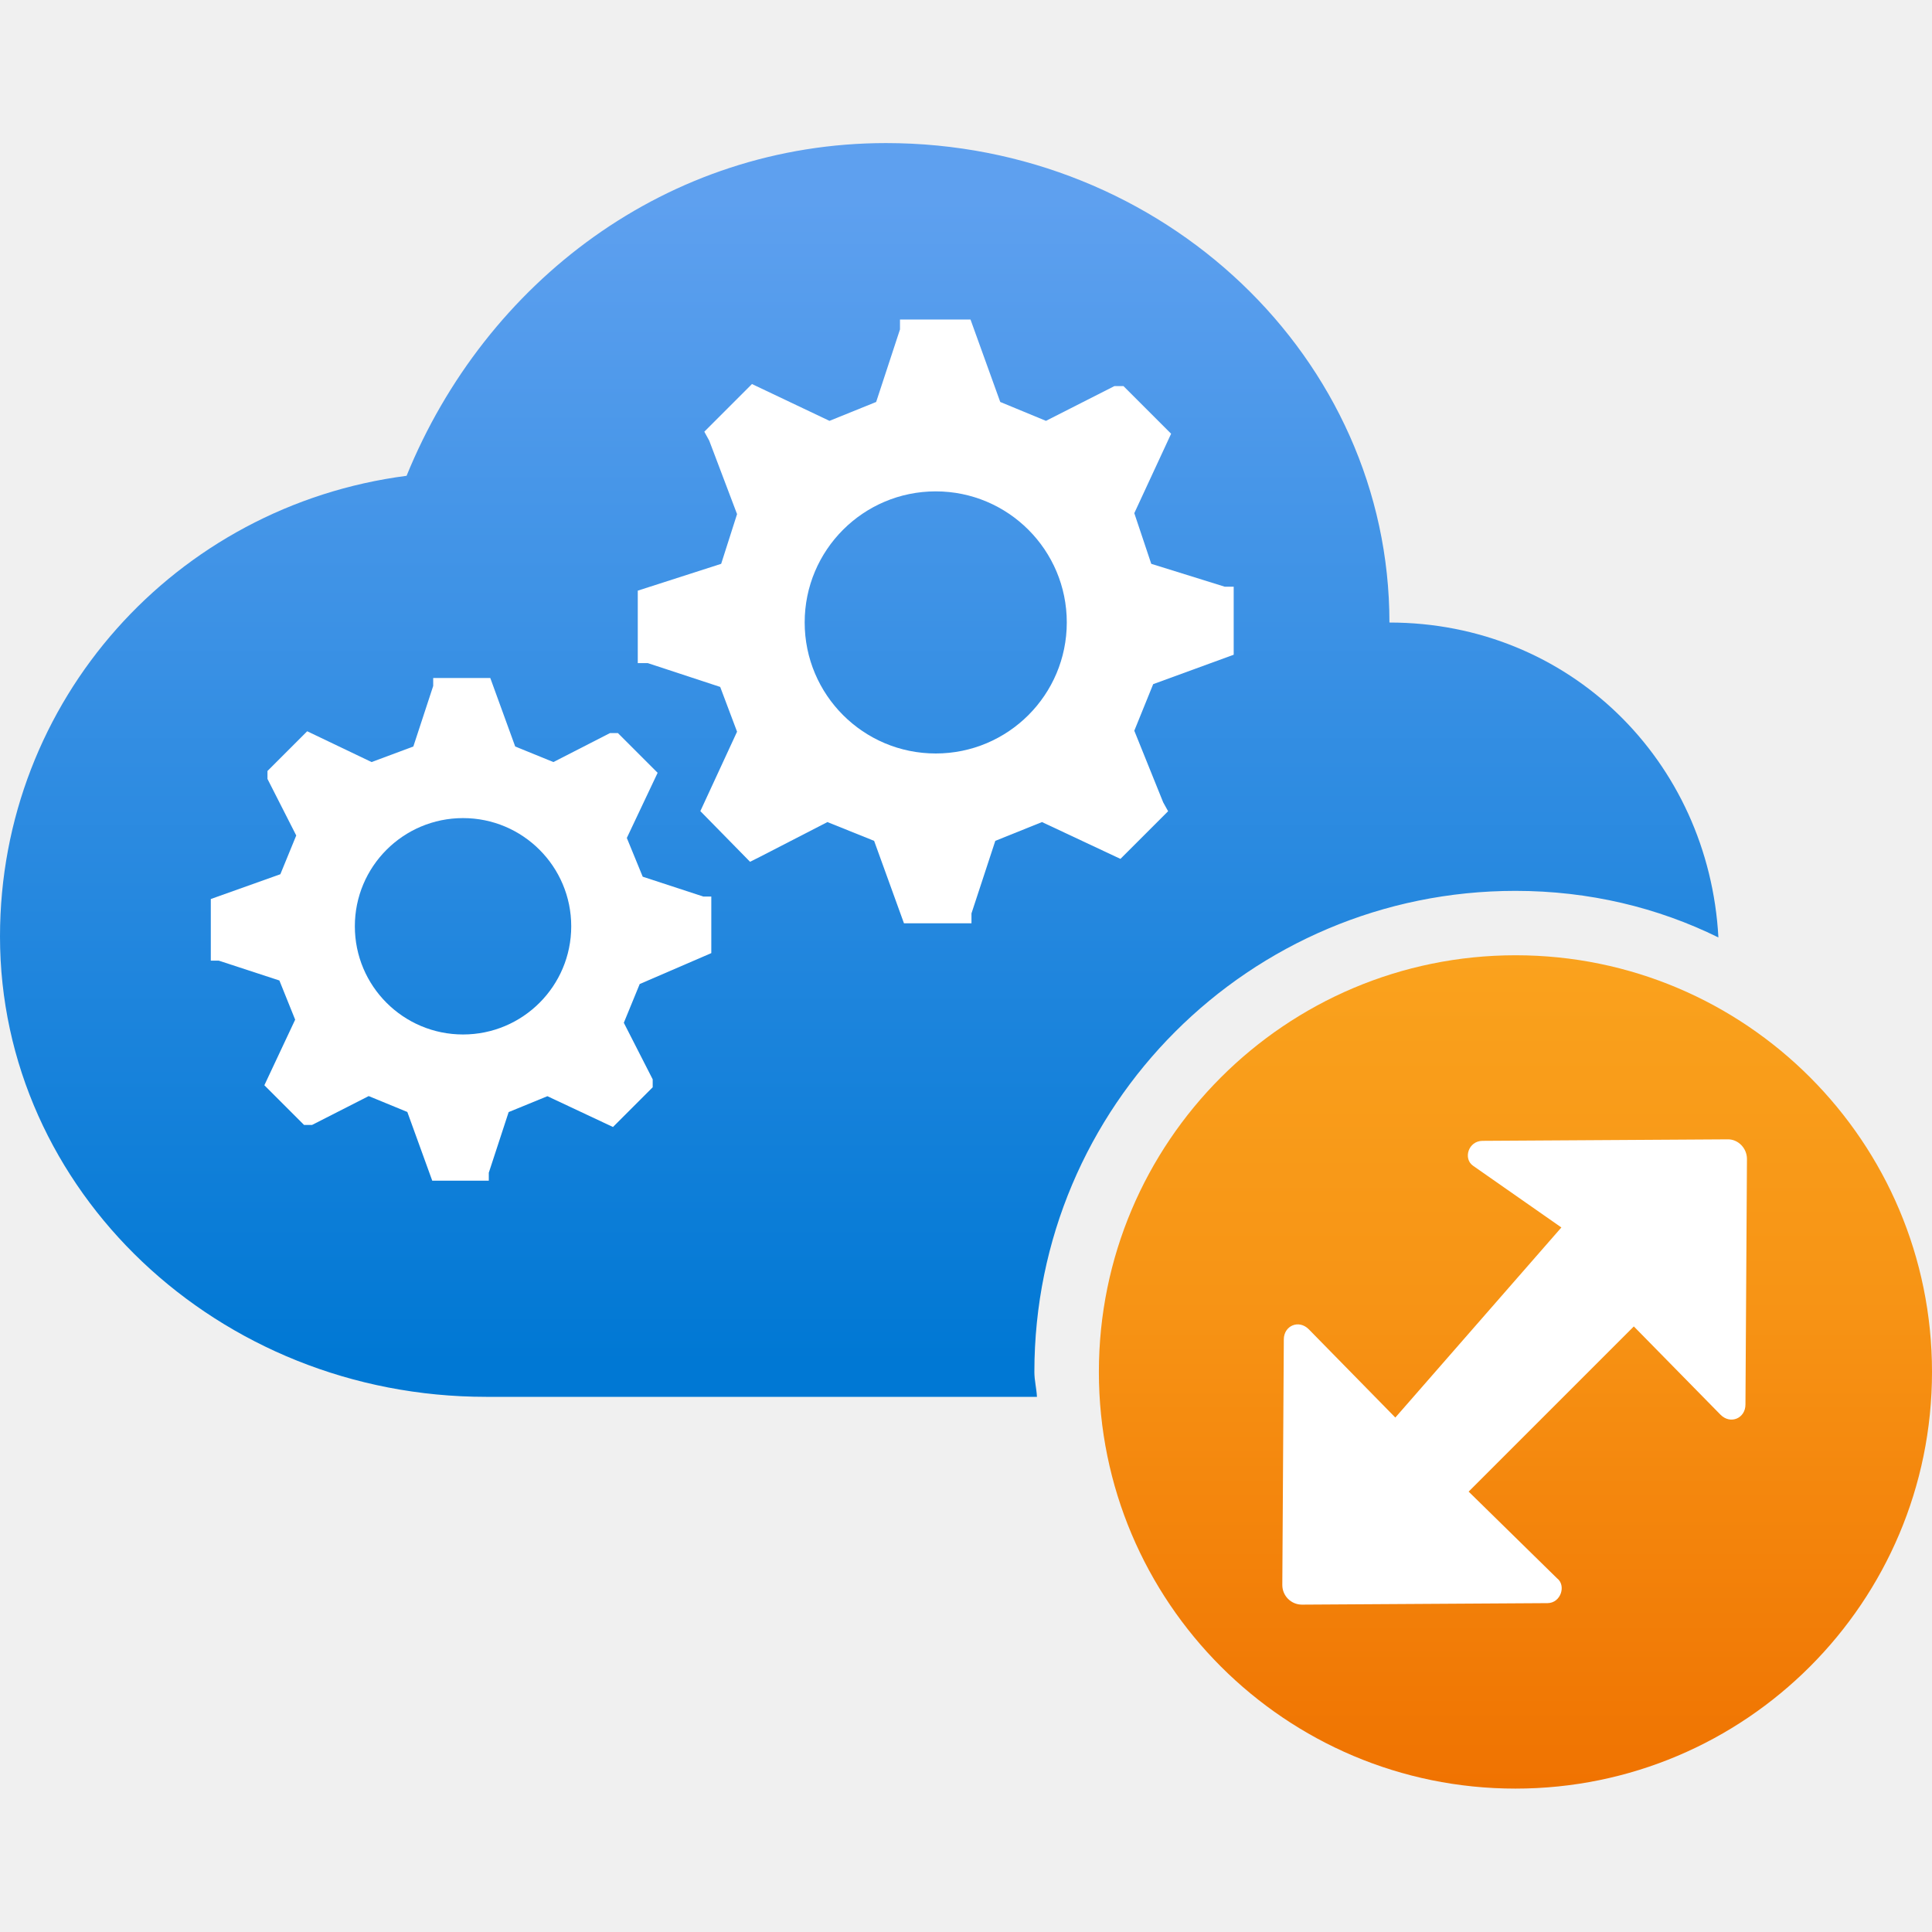
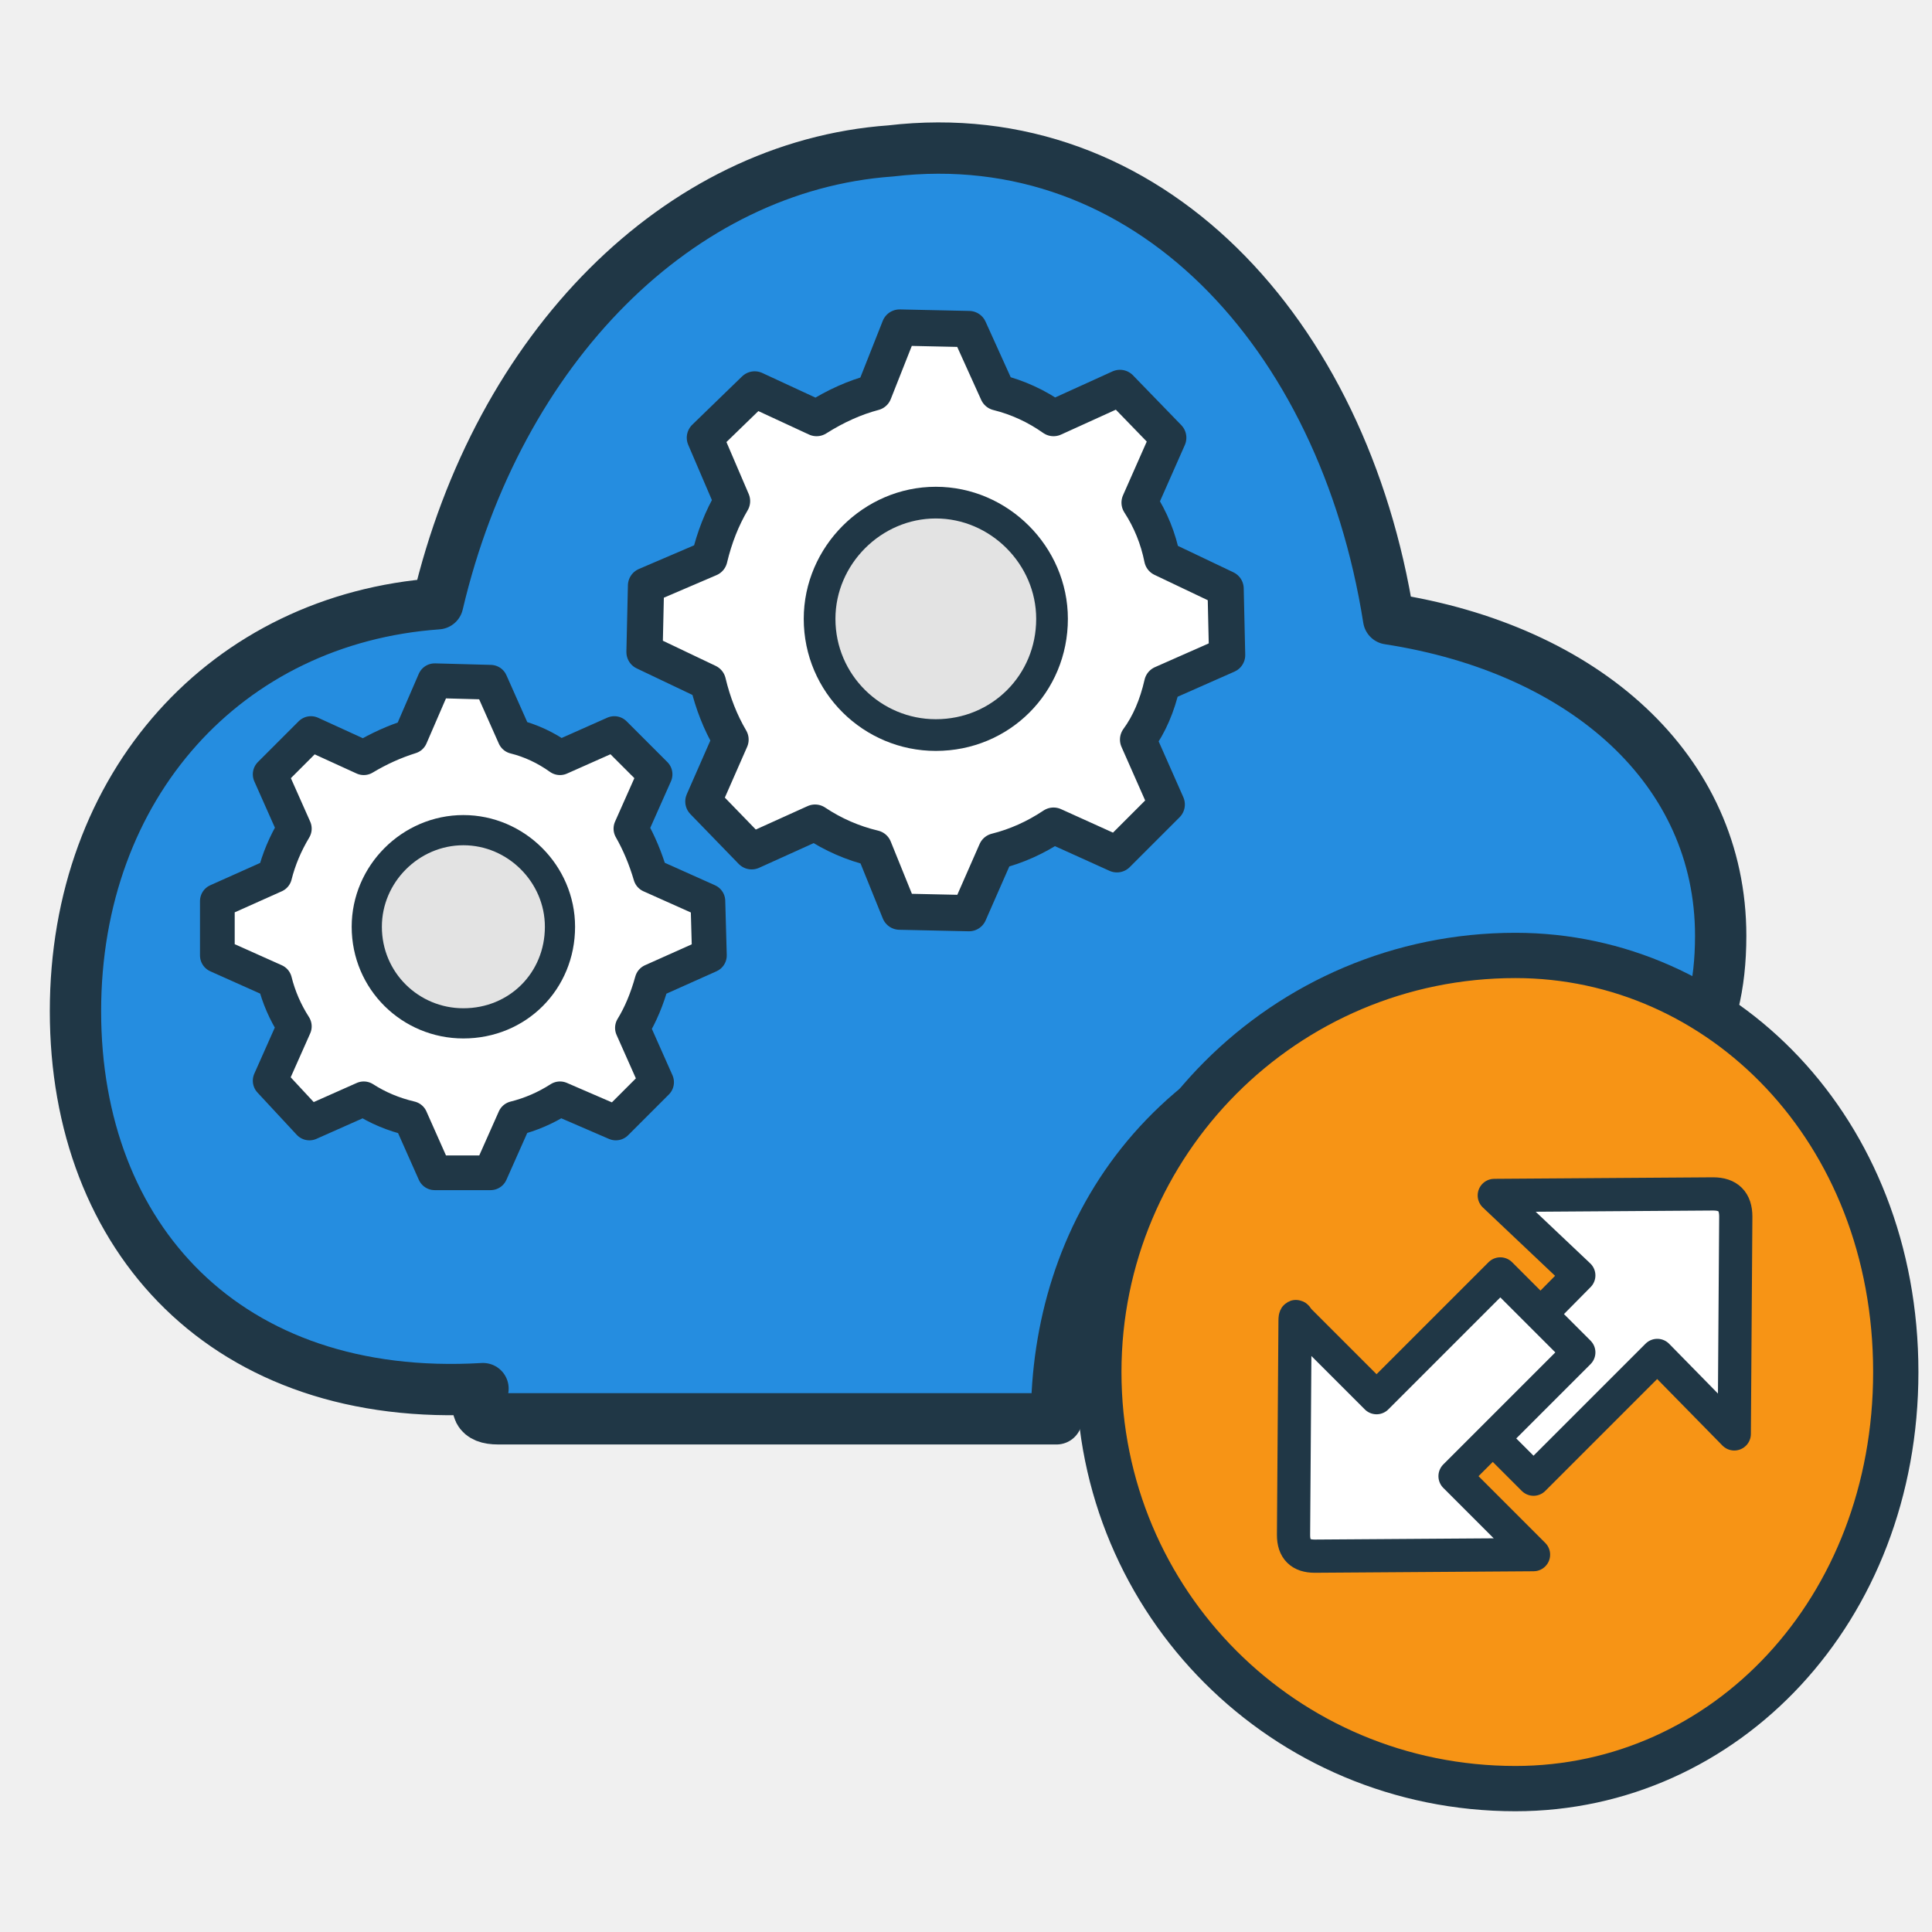
- <svg xmlns="http://www.w3.org/2000/svg" width="128" height="128" viewBox="0 0 128 128" fill="none">
-   <defs>
-     <linearGradient id="cloud" x1="8.006" y1="1.867" x2="8.006" y2="12.695" gradientUnits="userSpaceOnUse">
-       <stop offset="0" stop-color="#5EA0EF" />
-       <stop offset="1" stop-color="#0078D4" />
-     </linearGradient>
-     <linearGradient id="orange" x1="14.119" y1="8.901" x2="14.119" y2="16.873" gradientUnits="userSpaceOnUse">
-       <stop offset="0" stop-color="#FAA21D" />
-       <stop offset=".4" stop-color="#F79415" />
-       <stop offset="1" stop-color="#EF7100" />
-     </linearGradient>
-   </defs>
-   <g transform="scale(7.111111)" stroke-linejoin="round">
-     <path d="M9.637 12.782       C9.637 10.305 11.642 8.3 14.119 8.3       C14.806 8.3 15.446 8.456 16.01 8.734       C15.92 7.087 14.62 5.8 12.945 5.8       C12.945 3.336 10.838 1.333 8.255 1.333       C6.219 1.333 4.524 2.626 3.788 4.433       C1.635 4.712 0 6.526 0 8.725       C0 11.09 2.028 13.014 4.529 13.014       H9.661       C9.657 12.935 9.637 12.862 9.637 12.782Z" fill="url(#cloud)" />
-     <circle cx="4.314" cy="8.63" r=".657" fill="#E3E3E3" />
-     <path d="M6.627 8.88V8.353H6.553L5.988 8.168L5.84 7.807L6.127 7.2L5.757 6.83H5.683L5.156 7.1L4.8 6.955L4.568 6.317H4.036V6.391L3.851 6.955L3.462 7.1L2.862 6.813L2.492 7.183V7.257L2.76 7.784L2.612 8.145L1.964 8.376V8.95H2.038L2.603 9.135L2.75 9.5L2.463 10.111L2.833 10.481H2.907L3.435 10.212L3.795 10.36L4.027 11H4.554V10.926L4.739 10.361L5.1 10.213L5.711 10.5L6.081 10.13V10.056L5.812 9.529L5.96 9.168L6.627 8.88Z" fill="#FFFFFF" />
-     <circle cx="4.314" cy="8.63" r="1.008" fill="url(#cloud)" />
-     <circle cx="8.718" cy="5.799" r=".777" fill="#E3E3E3" />
-     <path d="M11.494 6.1V5.466H11.41L10.726 5.253L10.568 4.781L10.911 4.041L10.467 3.597H10.383L9.745 3.921L9.319 3.745L9.042 2.977H8.385V3.069L8.163 3.745L7.728 3.921L7.006 3.578L6.562 4.022L6.608 4.106L6.867 4.79L6.719 5.253L5.942 5.503V6.178H6.035L6.71 6.4L6.867 6.817L6.525 7.557L6.988 8.029L7.08 7.983L7.709 7.659L8.144 7.834L8.422 8.602H9.051V8.51L9.273 7.834L9.708 7.659L10.439 8.002L10.883 7.558L10.837 7.475L10.568 6.808L10.744 6.374L11.494 6.1Z" fill="#FFFFFF" />
-     <circle cx="8.718" cy="5.799" r="1.221" fill="url(#cloud)" />
-     <path d="M14.121 8.9       C16.263 8.9 18 10.638 18 12.782       C18 14.925 16.263 16.664 14.119 16.664       C11.976 16.664 10.238 14.926 10.238 12.782       C10.238 10.639 11.977 8.9 14.121 8.9Z" fill="url(#orange)" />
-     <path d="M16.1 10.615L13.812 10.629       C13.68 10.63 13.63 10.795 13.724 10.861       L14.547 11.436L13 13.207L12.194 12.385       C12.1 12.29 11.961 12.352 11.961 12.479       L11.947 14.767       C11.947 14.868 12.029 14.95 12.13 14.95       L14.418 14.936       C14.543 14.935 14.594 14.77 14.506 14.704       L13.683 13.897       L15.222 12.358       L16.029 13.18       C16.123 13.275 16.262 13.213 16.262 13.086       L16.276 10.798       C16.276 10.697 16.194 10.615 16.1 10.615Z" fill="#FFFFFF" />
-   </g>
+ <svg xmlns="http://www.w3.org/2000/svg" width="128" height="128" viewBox="0 0 128 128" fill="none" stroke-linecap="round" stroke-linejoin="round">
+   <path d="M32 92            C15 93 5 82 5 67            C5 52 15 41 29 40            C33 23 45 11 59 10            C76 8 89 22 92 41            C105 43 114 51 114 62            Q114 67 112 70            C106 67 100 66 94 67            C77 70 70 82 70 94            L33 94            Q31 94 32 92 Z" fill="#258DE0" stroke="#203746" stroke-width="3.4" />
+   <path d="M59.6 21.7            L64.2 21.8 L66.1 26            Q68.1 26.5 69.8 27.7            L74.2 25.7 L77.4 29            L75.5 33.3            Q76.6 35 77 37            L81.2 39            L81.3 43.4            L77 45.3            Q76.5 47.5 75.4 49            L77.3 53.3            L74 56.6            L69.8 54.7            Q68 55.9 66 56.4            L64.2 60.5            L59.6 60.4            L57.9 56.2            Q55.8 55.7 54 54.5            L49.8 56.4            L46.6 53.1            L48.4 49            Q47.4 47.3 46.9 45.2            L42.7 43.2            L42.8 38.8            L47 37            Q47.5 34.9 48.5 33.2            L46.7 29            L50 25.8            L54.1 27.7            Q56 26.5 57.9 26 Z" fill="#FFFFFF" stroke="#203746" stroke-width="2.4" />
+   <path d="M69.7 41            C69.7 45.3 66.3 48.7 62 48.7            C57.8 48.7 54.3 45.3 54.3 41            C54.3 36.8 57.8 33.3 62 33.3            C66.2 33.3 69.7 36.8 69.7 41 Z" fill="#E3E3E3" stroke="#203746" stroke-width="2.1" />
+   <path d="M28.8 45.1            L32.5 45.2 L34.1 48.8            Q35.7 49.2 37.1 50.2            L40.7 48.6            L43.4 51.3            L41.8 54.9            Q42.6 56.3 43.1 58            L46.9 59.7            L47 63.3            L43.2 65            Q42.7 66.8 41.9 68.1            L43.5 71.7            L40.8 74.4            L37.1 72.8            Q35.7 73.7 34.1 74.1            L32.5 77.7            L28.8 77.7            L27.2 74.1            Q25.5 73.7 24.1 72.8            L20.5 74.4            L17.9 71.6            L19.5 68            Q18.6 66.6 18.2 65            L14.4 63.3            L14.4 59.7            L18.2 58            Q18.6 56.4 19.5 54.9            L17.9 51.3            L20.6 48.6            L24.1 50.2            Q25.6 49.3 27.2 48.8 Z" fill="#FFFFFF" stroke="#203746" stroke-width="2.3" />
+   <path d="M37.1 61.4            C37.1 65 34.3 67.8 30.7 67.8            C27.2 67.8 24.3 65 24.3 61.4            C24.3 57.9 27.2 55 30.7 55            C34.2 55 37.1 57.9 37.1 61.4 Z" fill="#E3E3E3" stroke="#203746" stroke-width="2" />
+   <path d="M100.4 63.3            C114 63.3 125.6 74.8 125.6 90.9            C125.6 106.7 114.3 118.5 100.4 118.5            C85.1 118.5 72.8 106.2 72.8 90.9            C72.8 75.7 85.1 63.3 100.4 63.3 Z" fill="#F79415" stroke="#203746" stroke-width="3" />
+   <path d="M99 79.2            L113.5 79.1            Q115 79.1 115 80.6            L114.9 95            L109.8 89.8            L101.6 98            L96.4 92.8            L104.6 84.5 Z" fill="#FFFFFF" stroke="#203746" stroke-width="2.2" />
+   <path d="M86 87.4            L91.2 92.6            L99.4 84.4            L104.6 89.6            L96.4 97.8            L101.6 103            L87.1 103.1            Q85.7 103.1 85.7 101.7            L85.8 87.5            Q85.8 87 86 87.4 Z" fill="#FFFFFF" stroke="#203746" stroke-width="2.2" />
</svg>
